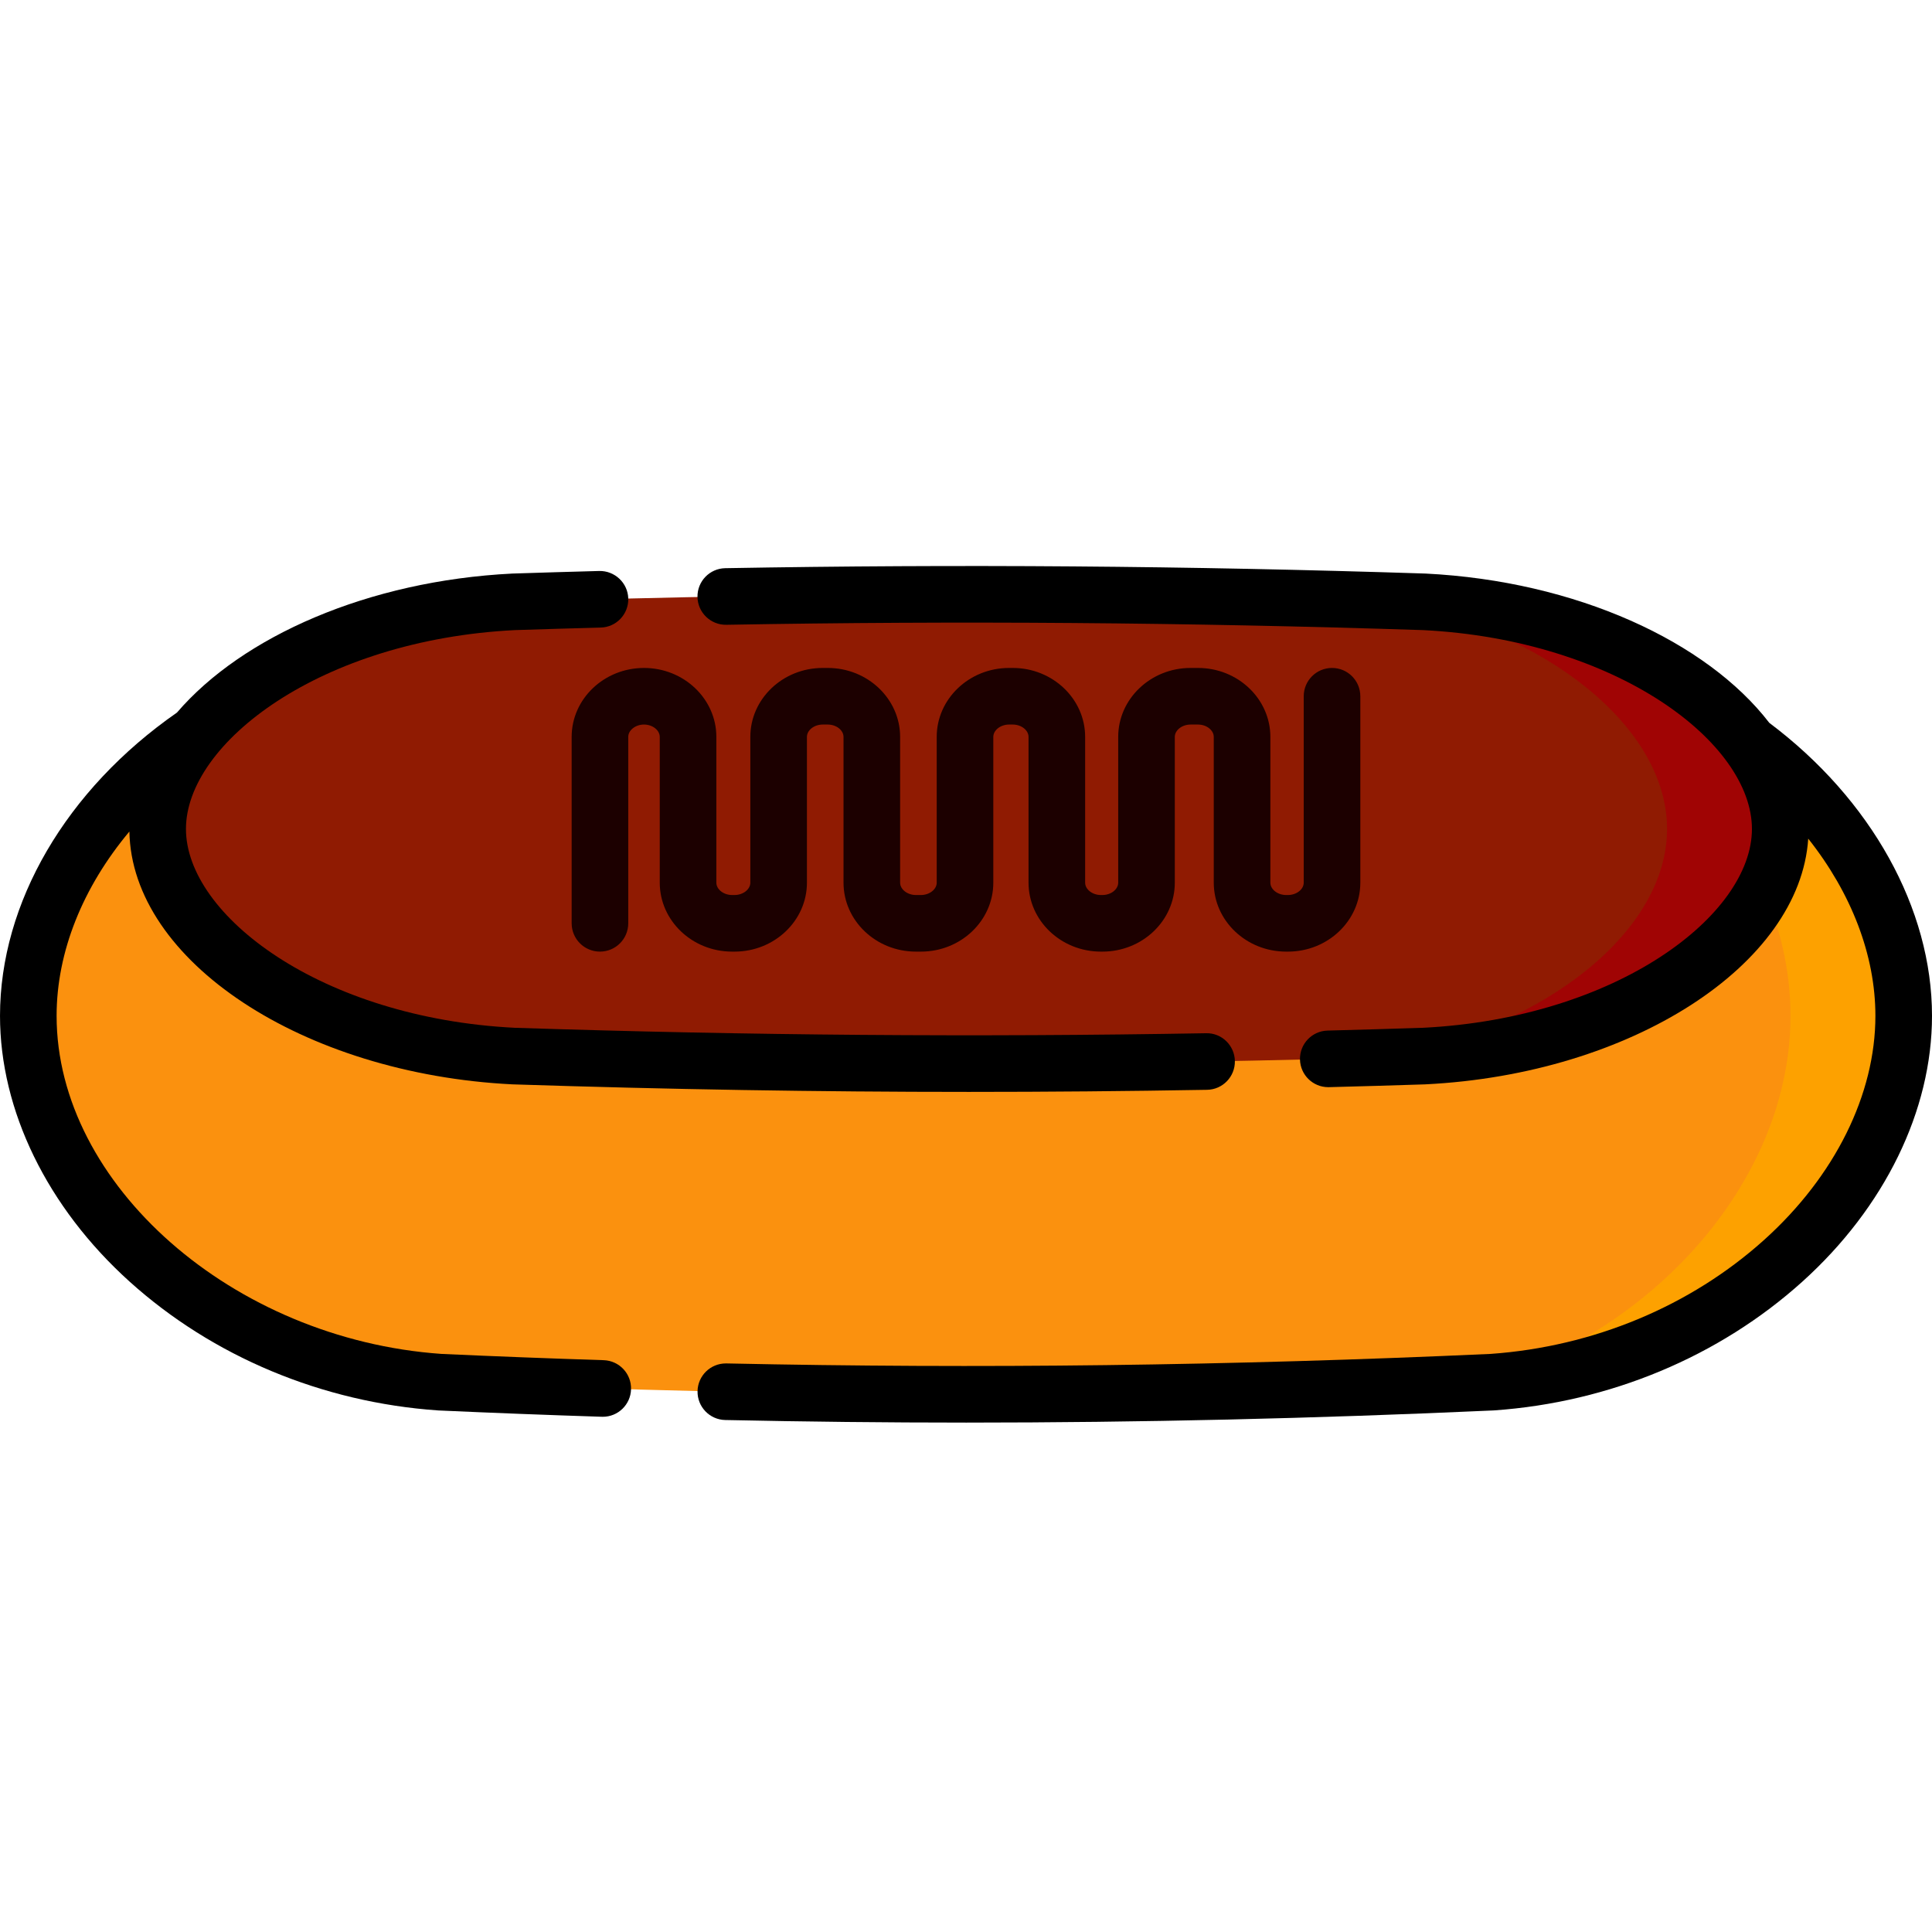
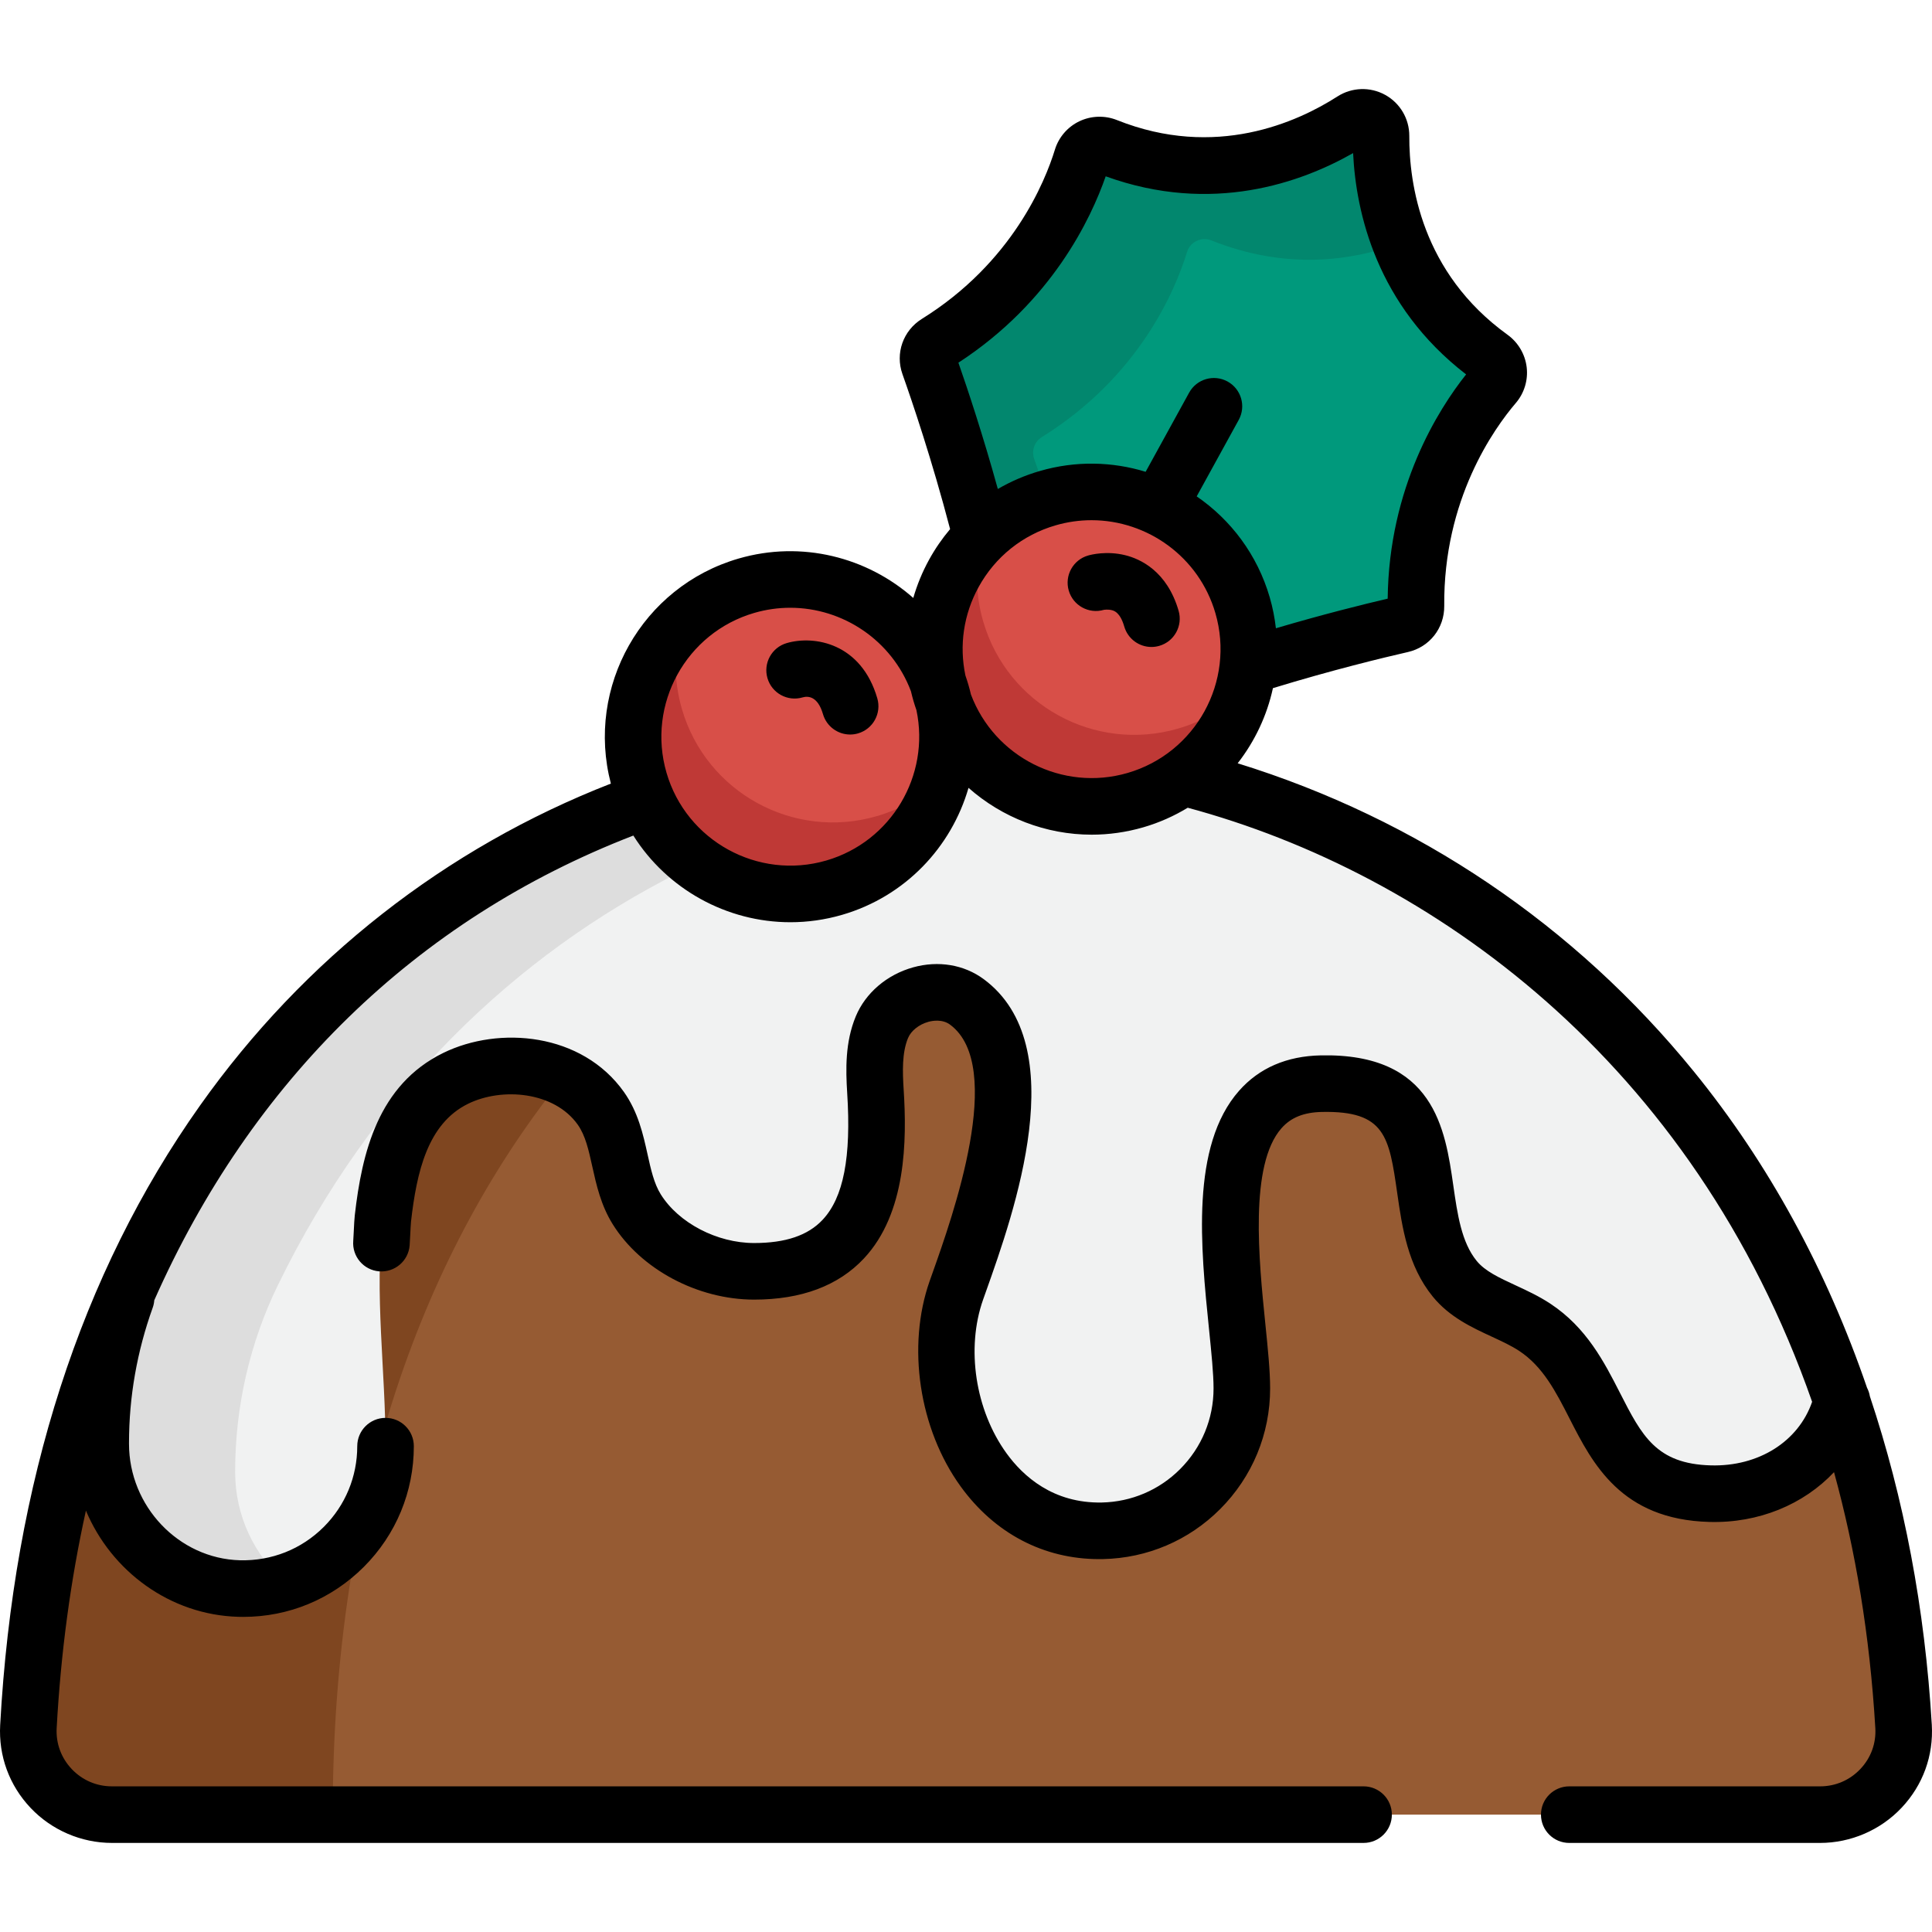
- <svg xmlns="http://www.w3.org/2000/svg" version="1.1" width="512" height="512" x="0" y="0" viewBox="0 0 512 512" style="enable-background:new 0 0 512 512" xml:space="preserve" class="">
-   <g transform="matrix(1,0,0,1,0,150)">
-     <path d="m7.5 119.211c0-47.754 48.648-92.875 109.051-97.082 94.359-4.281 184.539-4.281 278.898 0 60.402 4.207 109.051 49.328 109.051 97.078 0 47.754-48.648 92.875-109.051 97.082-94.359 4.281-184.539 4.281-278.898 0-60.402-4.207-109.051-49.328-109.051-97.078zm0 0" fill="#fb910e" data-original="#ffc943" style="" class="" />
-     <path d="m395.449 22.129c-.891-.043-1.773-.074-2.664-.117 47.094 14.285 81.715 54.75 81.715 97.195 0 42.445-34.621 82.914-81.715 97.195.891-.039 1.773-.07 2.664-.113 60.402-4.207 109.051-49.328 109.051-97.082 0-47.75-48.648-92.871-109.051-97.078zm0 0" fill="#fda100" data-original="#ffaa16" style="" class="" />
-     <path d="m41.781 69.68c0-29.605 42.09-57.578 94.352-60.191 81.641-2.652 159.664-2.652 241.301 0 52.262 2.613 94.348 30.586 94.348 60.191 0 29.609-42.09 57.582-94.348 60.191-81.637 2.652-159.66 2.652-241.301 0-52.262-2.609-94.352-30.582-94.352-60.191zm0 0" fill="#901b02" data-original="#76ffda" style="" class="" />
-     <path d="m377.434 9.488c-3.289-.105-6.57-.199-9.848-.301 42.516 8.082 74.199 33.645 74.199 60.492 0 26.852-31.684 52.41-74.199 60.492 3.277-.098 6.559-.195 9.852-.301 52.258-2.609 94.348-30.582 94.348-60.191-.004-29.605-42.094-57.578-94.352-60.191zm0 0" fill="#a00404" data-original="#5de1c0" style="" class="" />
-     <path d="m159.973 210.461c-14.176-.449-28.641-1.008-42.992-1.66-55.289-3.895-101.98-44.906-101.98-89.59 0-16.965 6.934-34.082 19.289-48.848.598 34.242 45.887 64.223 101.469 67 .043 0 .086.004.129.004 40.992 1.336 80.953 1.996 120.867 1.996 21.008 0 42.012-.184 63.133-.551 4.141-.07 7.438-3.484 7.367-7.629-.07-4.141-3.504-7.477-7.629-7.367-60.969 1.059-120.891.586-183.184-1.438-51.367-2.586-87.16-29.84-87.16-52.699 0-22.855 35.793-50.109 87.16-52.695 7.586-.246 15.242-.473 22.758-.672 4.141-.109 7.406-3.559 7.297-7.699-.109-4.137-3.582-7.383-7.695-7.297-7.566.203-15.273.43-22.914.68-.043 0-.086.004-.129.004-38.207 1.91-71.551 16.672-88.859 36.836-29.387 20.449-46.898 50.422-46.898 80.375 0 25.078 12.52 50.75 34.352 70.438 22.039 19.871 51.043 31.988 81.676 34.125.062.004.121.008.184.012 14.445.652 29.012 1.215 43.285 1.672.082 0 .164.004.242.004 4.035 0 7.363-3.203 7.492-7.266.133-4.137-3.117-7.602-7.258-7.734zm0 0" fill="#000000" data-original="#434c54" style="" class="" />
-     <path d="m468.883 41.562c-16.562-21.551-51.164-37.57-91.074-39.562-.043-.004-.086-.004-.129-.004-63.078-2.051-123.746-2.516-185.477-1.422-4.141.074-7.438 3.492-7.363 7.633.074 4.141 3.504 7.434 7.633 7.367 61.453-1.09 121.852-.629 184.652 1.41 51.367 2.586 87.156 29.84 87.156 52.695 0 22.855-35.793 50.109-87.156 52.695-8.492.277-17.008.523-25.309.742-4.141.105-7.41 3.551-7.305 7.691.105 4.074 3.441 7.305 7.492 7.305.066 0 .133 0 .199-.004 8.355-.215 16.926-.465 25.473-.742.047-.004.09-.004.133-.008 54.559-2.723 99.199-31.66 101.391-65.109 11.402 14.383 17.801 30.848 17.801 46.961 0 20.836-10.719 42.453-29.402 59.301-19.531 17.609-45.305 28.363-72.578 30.289-68.941 3.129-135.184 3.953-202.508 2.523-.055 0-.109 0-.164 0-4.066 0-7.406 3.254-7.492 7.34-.09 4.141 3.195 7.57 7.336 7.656 21.371.453 42.621.684 63.891.684 46.109-.004 92.277-1.07 139.707-3.223.062-.004.125-.004.184-.012 30.637-2.141 59.641-14.258 81.672-34.121 21.832-19.684 34.355-45.359 34.355-70.438 0-28.414-16.098-57.359-43.117-77.648zm0 0" fill="#000000" data-original="#434c54" style="" class="" />
-     <path d="m341.328 102.188h-.492c-10.574 0-19.176-8.199-19.176-18.273v-38.629c0-1.773-1.91-3.273-4.172-3.273h-1.98c-2.262 0-4.172 1.5-4.172 3.273v38.629c0 10.074-8.602 18.273-19.172 18.273h-.418c-10.57 0-19.172-8.199-19.172-18.273v-38.629c0-1.773-1.91-3.273-4.172-3.273h-.988c-2.262 0-4.176 1.5-4.176 3.273v38.629c0 10.074-8.598 18.273-19.172 18.273h-1.352c-10.57 0-19.172-8.199-19.172-18.273v-38.629c0-1.773-1.91-3.273-4.172-3.273h-1.352c-2.262 0-4.172 1.5-4.172 3.273v38.629c0 10.074-8.602 18.273-19.176 18.273h-.656c-10.57 0-19.172-8.199-19.172-18.273v-38.629c0-1.773-1.91-3.273-4.172-3.273s-4.176 1.5-4.176 3.273v49.402c0 4.141-3.355 7.5-7.5 7.5-4.141 0-7.5-3.359-7.5-7.5v-49.402c0-10.074 8.602-18.273 19.176-18.273 10.57 0 19.172 8.199 19.172 18.273v38.629c0 1.773 1.91 3.273 4.172 3.273h.656c2.262 0 4.176-1.5 4.176-3.273v-38.629c0-10.074 8.598-18.273 19.172-18.273h1.352c10.57 0 19.172 8.199 19.172 18.273v38.629c0 1.773 1.91 3.273 4.172 3.273h1.352c2.262 0 4.172-1.5 4.172-3.273v-38.629c0-10.074 8.602-18.273 19.176-18.273h.988c10.57 0 19.172 8.199 19.172 18.273v38.629c0 1.773 1.91 3.273 4.172 3.273h.418c2.262 0 4.172-1.5 4.172-3.273v-38.629c0-10.074 8.602-18.273 19.172-18.273h1.98c10.574 0 19.172 8.199 19.172 18.273v38.629c0 1.773 1.914 3.273 4.176 3.273h.492c2.262 0 4.172-1.5 4.172-3.273v-49.402c0-4.141 3.355-7.5 7.5-7.5s7.5 3.359 7.5 7.5v49.402c0 10.074-8.602 18.273-19.172 18.273zm0 0" fill="#1c0000" data-original="#00c395" style="" class="" />
-   </g>
+ <svg xmlns="http://www.w3.org/2000/svg" version="1.1" id="Capa_1" x="0px" y="0px" viewBox="0 0 511.999 511.999" style="enable-background:new 0 0 511.999 511.999;" xml:space="preserve">
+   <path style="fill:#965B33;" d="M7.532,457.557c-0.696,12.68,9.432,23.341,22.131,23.341h226.36h226.312  c12.717,0,22.88-10.687,22.126-23.382C484.335,118.513,26.869,105.313,7.532,457.557z" />
+   <path style="fill:#7F4620;" d="M293.037,201.67C184.846,219.831,88.169,311.622,88.169,480.897H29.662  c-12.681,0-22.825-10.63-22.131-23.293C18.19,263.019,162.538,179.931,293.037,201.67z" />
+   <path style="fill:#F1F2F2;" d="M29.276,357.736c1.814-8.228,4.625-16.232,8.556-24.329c4.409-9.081,9.333-17.913,14.775-26.415  c16.595-25.929,38.061-48.661,63.3-66.325c23.823-16.672,50.775-28.711,79.025-35.555c27.931-6.766,57.039-8.473,85.583-5.201  c28.828,3.306,57.052,11.691,82.974,24.738c26.826,13.503,51.061,31.981,71.198,54.262c21.802,24.124,38.595,52.496,50.071,82.882  c3.248,8.6,1.144,18.372-5.547,24.675c-6.533,6.154-15.764,9.656-26.031,9.366c-31.353-0.861-26.347-30.832-46.448-44.087  c-6.957-4.595-15.947-6.406-21.213-12.863c-14.695-18.059,1.511-52.465-35.347-51.704c-35.908,0.751-21.072,59.203-21.072,80.765  c0,10.431-4.234,19.851-11.062,26.688c-6.647,6.657-15.777,10.831-25.878,11.042c-32.434,0.691-47.981-37.459-38.701-63.757  c6.206-17.558,22.804-61.575,2.783-76.4c-7.488-5.536-19.171-1.421-22.534,6.717c-2.192,5.296-2.072,11.222-1.712,16.947  c1.531,23.865-1.872,47.73-32.144,47.73c-11.873,0-24.706-6.176-31.103-16.427c-5.136-8.218-3.914-18.84-9.52-26.768  c-8.358-11.783-26.008-14.045-38.46-7.948c-14.195,6.948-17.648,22.684-19.3,37.14c-2.292,20.131,0.711,40.212,0.701,60.343  c0,10.421-4.224,19.851-11.051,26.688c-7.068,7.058-16.918,11.342-27.759,11.042c-20.522-0.571-36.669-17.828-36.669-38.36  C26.692,373.918,27.515,365.721,29.276,357.736z" />
+   <path style="fill:#DDDDDD;" d="M321.432,208.127c-95.95-13.096-197.889,30.154-247.756,132.382  c-7.5,15.375-11.351,32.288-11.357,49.394c0,0.089,0,0.177,0,0.266c0,11.552,5.116,22.073,13.244,29.161  c-3.844,1.181-7.948,1.772-12.203,1.651c-20.522-0.571-36.669-17.828-36.669-38.36c0-0.089,0-0.178,0-0.266  c0.007-16.918,3.726-33.667,11.111-48.887C93.801,218.064,216.026,177.539,321.432,208.127z" />
+   <path style="fill:#00997C;" d="M395.122,94.788c-25.42-18.34-29.209-44.463-29.138-58.787c0.019-3.87-4.247-6.215-7.505-4.125  c-12.055,7.737-36.14,18.538-65.247,6.906c-2.658-1.063-5.661,0.329-6.501,3.065c-3.139,10.222-12.688,32.986-38.453,49.017  c-1.956,1.216-2.82,3.613-2.05,5.784c4.939,13.924,21.668,63.605,22.194,99.16c0.056,3.788,4.197,6.065,7.426,4.082  c30.3-18.612,81.208-31.114,95.611-34.407c2.245-0.514,3.805-2.527,3.785-4.831c-0.274-30.344,13.826-50.607,20.775-58.735  C397.877,99.743,397.443,96.463,395.122,94.788z" />
+   <path style="fill:#02876E;" d="M314.57,66.8c-3.136,10.219-12.687,32.982-38.451,49.017c-1.959,1.215-2.821,3.613-2.054,5.782  c3.65,10.287,13.723,40.053,18.959,69.242c-6.138,2.825-11.962,5.846-17.171,9.048c-3.229,1.987-7.375-0.292-7.428-4.083  c-0.527-35.549-17.257-85.236-22.193-99.157c-0.776-2.174,0.095-4.567,2.046-5.787c25.765-16.034,35.316-38.798,38.451-49.017  c0.844-2.73,3.849-4.128,6.501-3.06c29.113,11.628,53.194,0.824,65.246-6.909c3.264-2.09,7.529,0.254,7.505,4.125  c-0.034,7.271,0.931,17.584,5.211,28.385c-12.933,4.8-30.368,7.238-50.123-0.661C318.411,62.667,315.411,64.056,314.57,66.8z" />
+   <path d="M390.73,100.865c0.001,0.001,0.002,0.001,0.004,0.002C390.733,100.867,390.731,100.866,390.73,100.865z" />
+   <circle style="fill:#D84F48;" cx="209.438" cy="195.233" r="41.666" />
+   <path style="fill:#BF3936;" d="M249.611,206.313c-3.728,13.467-14.14,24.745-28.542,28.93c-22.101,6.422-45.22-6.285-51.641-28.381  c-4.471-15.384,0.33-31.268,11.127-41.662c-1.997,7.192-2.075,15.013,0.16,22.706c6.421,22.095,29.541,34.804,51.641,28.381  C239.06,214.34,244.905,210.849,249.611,206.313z" />
+   <circle style="fill:#D84F48;" cx="289.282" cy="172.033" r="41.666" />
+   <path style="fill:#BF3936;" d="M329.458,183.109c-3.728,13.467-14.14,24.745-28.542,28.93c-22.101,6.422-45.22-6.285-51.641-28.381  c-4.471-15.384,0.33-31.268,11.127-41.662c-1.997,7.192-2.075,15.013,0.16,22.706c6.421,22.095,29.541,34.804,51.641,28.381  C318.907,191.136,324.752,187.645,329.458,183.109z" />
+   <path d="M511.946,457.072c-1.829-30.806-7.383-60.023-16.414-87.047c-0.127-0.793-0.387-1.551-0.75-2.254  c-10.716-31.252-26.132-59.514-45.897-83.817c-31.588-38.841-73.211-66.914-120.89-81.676c4.546-5.834,7.767-12.641,9.343-19.91  c15.661-4.797,29.27-8.085,35.79-9.576c5.711-1.306,9.664-6.325,9.61-12.206c-0.254-28.223,13.186-47.023,18.978-53.796  c2.231-2.611,3.277-6.065,2.869-9.477c-0.412-3.436-2.262-6.572-5.077-8.603l-0.001-0.001  c-22.793-16.445-26.091-40.057-26.029-52.67c0.022-4.541-2.434-8.719-6.409-10.904c-3.975-2.185-8.82-2.021-12.64,0.434  c-10.614,6.812-32.317,16.684-58.417,6.253c-3.224-1.286-6.863-1.17-9.986,0.325c-3.1,1.482-5.456,4.218-6.463,7.502  c-2.615,8.519-11.285,29.944-35.245,44.852c-4.995,3.107-7.115,9.134-5.156,14.656c2.501,7.051,7.853,22.796,12.625,41.063  c-2.105,2.491-3.979,5.209-5.586,8.131c-1.784,3.247-3.168,6.638-4.173,10.113c-12.218-10.792-29.529-15.312-46.311-10.437  c-25.599,7.44-40.536,33.995-33.831,59.631c-43.787,17.077-81.352,46.488-108.856,85.286C21.406,337.554,3.578,392.8,0.046,457.146  c-0.45,8.198,2.415,16.002,8.065,21.971c5.581,5.894,13.436,9.276,21.551,9.276H361.36c4.14,0,7.497-3.356,7.497-7.497  s-3.357-7.497-7.497-7.497H29.663c-4.073,0-7.861-1.63-10.662-4.591c-2.791-2.948-4.206-6.799-3.983-10.842  c1.107-20.15,3.718-39.398,7.752-57.638c6.742,16.064,22.303,27.641,40.385,28.145c0.434,0.012,0.865,0.018,1.296,0.018  c12.072,0,23.382-4.677,31.974-13.256c8.54-8.553,13.244-19.912,13.244-31.986c0-4.141-3.357-7.497-7.497-7.497  c-4.14,0-7.497,3.356-7.497,7.497c0,8.072-3.147,15.67-8.852,21.384c-5.949,5.941-13.848,9.06-22.254,8.853  c-16.201-0.451-29.381-14.298-29.381-30.867v-0.263c0.004-12.172,2.118-24.216,6.28-35.797c0.234-0.652,0.365-1.314,0.415-1.974  c25.672-57.951,69.191-100.837,126.957-123.155c8.978,14.244,24.787,22.97,41.619,22.97c4.529,0,9.135-0.633,13.698-1.958  c16.789-4.879,28.985-17.984,33.51-33.655c8.898,7.871,20.502,12.411,32.639,12.41c4.53,0,9.135-0.633,13.698-1.958  c4.231-1.229,8.158-2.998,11.758-5.181c64.43,17.356,133.878,67.137,165.468,157.438c-3.635,10.512-14.169,17.194-26.843,16.845  c-14.476-0.397-18.297-7.883-24.079-19.212c-4.139-8.107-8.829-17.297-18.445-23.637c-3.038-2.005-6.182-3.461-9.223-4.869  c-4.336-2.007-8.079-3.74-10.306-6.47c-4.037-4.962-5.092-12.298-6.207-20.063c-2.124-14.78-5.025-35.042-35.112-34.405  c-9.026,0.188-16.303,3.337-21.628,9.356c-12.931,14.619-10.187,41.582-7.981,63.245c0.643,6.314,1.197,11.768,1.197,15.658  c0,8.065-3.15,15.663-8.87,21.392c-5.531,5.539-12.892,8.68-20.732,8.844c-12.885,0.252-20.852-6.944-25.269-13.049  c-8.271-11.43-10.764-27.794-6.204-40.715l0.707-1.991c7.54-21.208,23.23-65.338-0.536-82.936  c-5.207-3.849-12.024-4.993-18.706-3.134c-6.957,1.934-12.643,6.799-15.211,13.012c-2.838,6.855-2.658,14.065-2.267,20.295  c1.093,17.016-0.979,27.694-6.518,33.599c-3.883,4.142-9.819,6.154-18.144,6.154c-9.829,0-20.003-5.305-24.745-12.903  c-1.789-2.862-2.623-6.629-3.505-10.617c-1.158-5.231-2.472-11.161-6.257-16.516c-11.133-15.693-33.082-17.583-47.871-10.344  c-17.302,8.468-21.565,26.499-23.453,43.024c-0.108,0.944-0.181,2.362-0.28,4.418c-0.047,0.969-0.088,1.867-0.128,2.363  c-0.336,4.126,2.737,7.744,6.864,8.08c4.124,0.322,7.745-2.737,8.079-6.864c0.049-0.6,0.104-1.686,0.161-2.855  c0.053-1.091,0.141-2.917,0.201-3.442c1.499-13.117,4.371-25.983,15.147-31.257c9.001-4.406,22.823-3.226,29.044,5.544  c2.036,2.88,2.878,6.685,3.854,11.092c1.066,4.814,2.274,10.271,5.427,15.317c7.449,11.936,22.503,19.955,37.462,19.955  c12.518,0,22.303-3.664,29.08-10.891c11.259-12.005,11.411-31.327,10.545-44.807c-0.299-4.751-0.456-9.716,1.157-13.614  c0.796-1.924,2.904-3.61,5.373-4.297c1.042-0.289,3.691-0.798,5.772,0.742c14.835,10.985,0.662,50.852-4.674,65.86l-0.718,2.02  c-6.125,17.359-2.832,39.261,8.195,54.499c9.008,12.449,22.014,19.261,36.714,19.26c0.338,0,0.679-0.003,1.019-0.011  c11.727-0.244,22.745-4.947,31.026-13.24c8.546-8.559,13.253-19.919,13.253-31.985c0-4.651-0.591-10.455-1.274-17.176  c-1.706-16.763-4.284-42.093,4.296-51.793c2.507-2.834,5.91-4.2,10.709-4.301c16.787-0.336,17.799,6.514,19.959,21.548  c1.293,9.005,2.761,19.212,9.424,27.4c4.415,5.414,10.374,8.172,15.632,10.606c2.655,1.228,5.163,2.39,7.264,3.777  c6.317,4.165,9.733,10.855,13.348,17.938c6.081,11.914,13.65,26.741,37.016,27.383c13.127,0.375,25.027-4.655,33.066-13.19  c5.686,20.67,9.484,43.244,10.943,67.823c0.239,4.026-1.16,7.869-3.94,10.819c-2.809,2.98-6.61,4.621-10.703,4.621h-66.468  c-4.14,0-7.497,3.355-7.497,7.497s3.357,7.497,7.497,7.497h66.468c8.147,0,16.026-3.401,21.614-9.332  C509.593,473.075,512.432,465.266,511.946,457.072z M218.973,228.046c-18.096,5.252-37.09-5.186-42.346-23.276  c-5.258-18.093,5.185-37.09,23.276-42.347c3.173-0.922,6.371-1.36,9.52-1.36c13.958,0,26.909,8.634,31.984,22.116  c0.201,0.86,0.422,1.717,0.67,2.571c0.241,0.829,0.509,1.642,0.789,2.448C246.521,205.508,236.235,223.029,218.973,228.046z   M298.82,204.842c-17.248,5.009-35.306-4.25-41.512-20.798c-0.198-0.844-0.417-1.687-0.662-2.529  c-0.246-0.847-0.515-1.679-0.802-2.502c-1.68-7.985-0.476-16.217,3.495-23.442c4.396-7.998,11.644-13.807,20.408-16.353  c3.173-0.922,6.371-1.36,9.52-1.36c14.81,0,28.491,9.719,32.827,24.637C327.354,180.587,316.912,199.583,298.82,204.842z   M317.134,131.548l11.139-20.265c1.994-3.628,0.67-8.185-2.959-10.181c-3.629-1.995-8.187-0.671-10.182,2.959l-11.526,20.969  c-8.835-2.707-18.524-2.973-28.042-0.209c-3.942,1.145-7.672,2.751-11.129,4.767c-3.979-14.392-8.041-26.575-10.448-33.47  c24.766-16.117,35.151-38.224,39.033-49.394c28.23,10.231,51.917,1.614,65.566-6.154c0.757,15.687,6.176,40.304,29.945,58.653  c-7.351,9.262-20.449,29.878-20.782,59.426c-6.398,1.496-17.133,4.159-29.623,7.848c-0.31-2.727-0.841-5.462-1.631-8.183  C333.204,146.988,326.171,137.752,317.134,131.548z" />
+   <path d="M208.491,170.425c-3.976,1.154-6.263,5.315-5.108,9.291c1.154,3.975,5.315,6.264,9.29,5.107  c1.423-0.414,4.024-0.39,5.424,4.427c0.953,3.278,3.946,5.407,7.196,5.407c0.693,0,1.397-0.097,2.095-0.3  c3.976-1.155,6.262-5.315,5.107-9.291C228.245,170.443,215.811,168.298,208.491,170.425z" />
+   <path d="M298.19,147.133c-4.921-1.212-9.071-0.139-9.854,0.089c-3.976,1.155-6.262,5.315-5.107,9.291  c1.155,3.977,5.316,6.259,9.291,5.107c0.007-0.004,1.075-0.179,2.085,0.072c0.611,0.15,2.232,0.549,3.338,4.354  c0.953,3.278,3.946,5.407,7.196,5.407c0.693,0,1.397-0.097,2.096-0.3c3.976-1.155,6.262-5.315,5.107-9.291  C309.279,151.323,302.162,148.11,298.19,147.133z" />
+   <g>
+ </g>
+   <g>
+ </g>
+   <g>
+ </g>
+   <g>
+ </g>
+   <g>
+ </g>
+   <g>
+ </g>
+   <g>
+ </g>
+   <g>
+ </g>
+   <g>
+ </g>
+   <g>
+ </g>
+   <g>
+ </g>
+   <g>
+ </g>
+   <g>
+ </g>
+   <g>
+ </g>
+   <g>
+ </g>
</svg>
